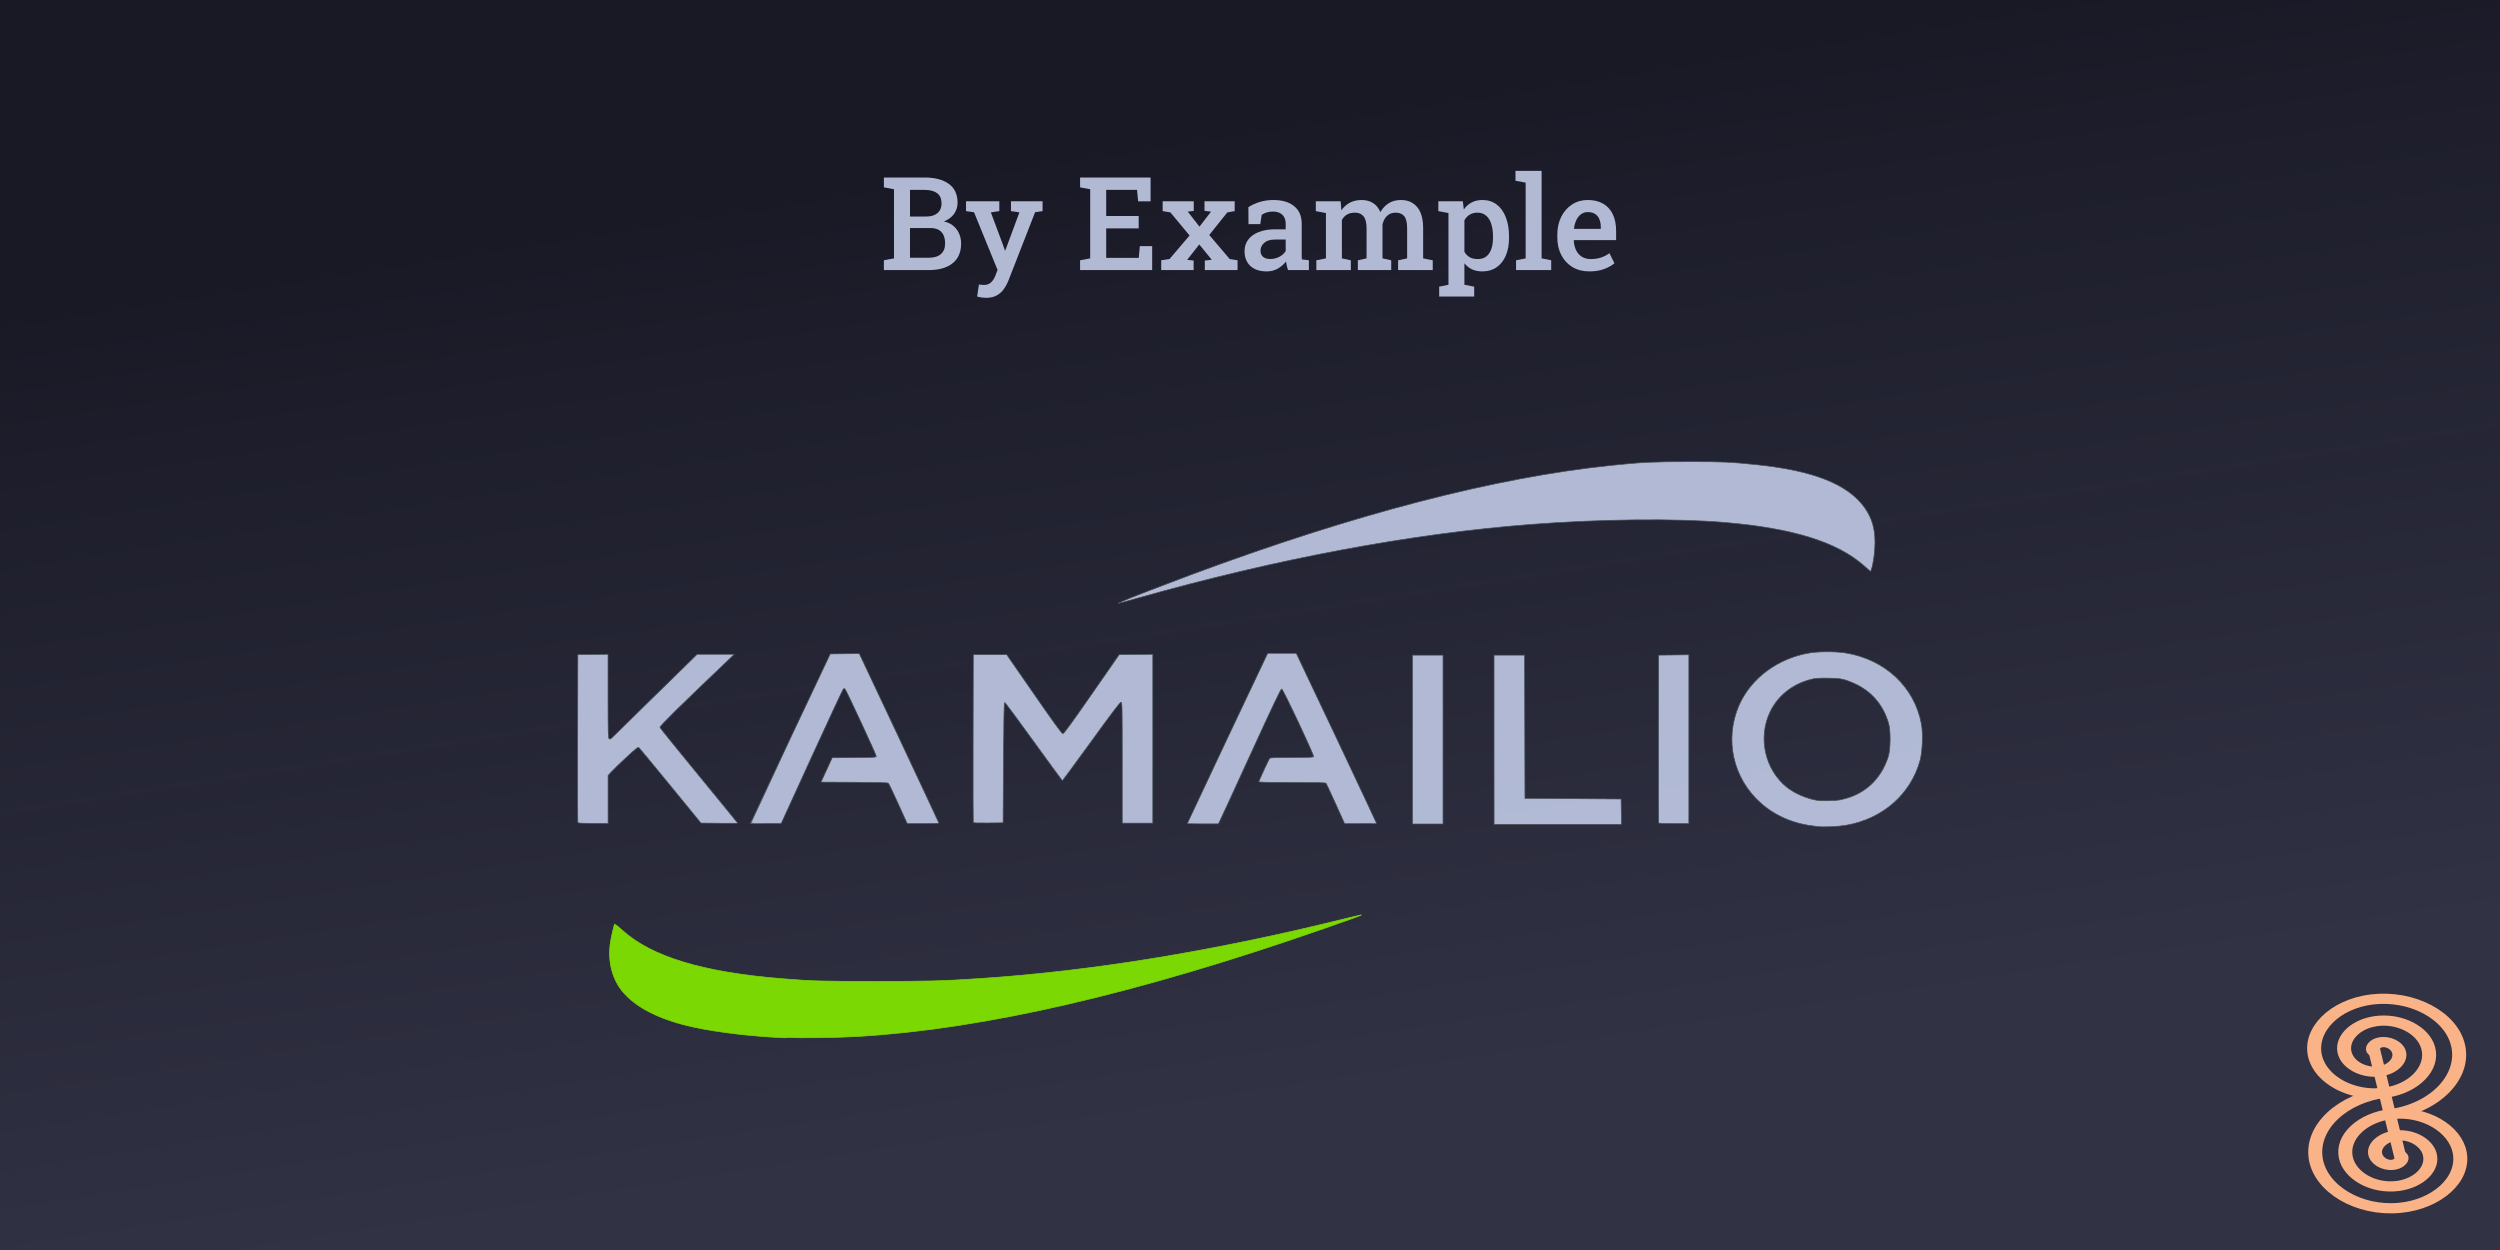
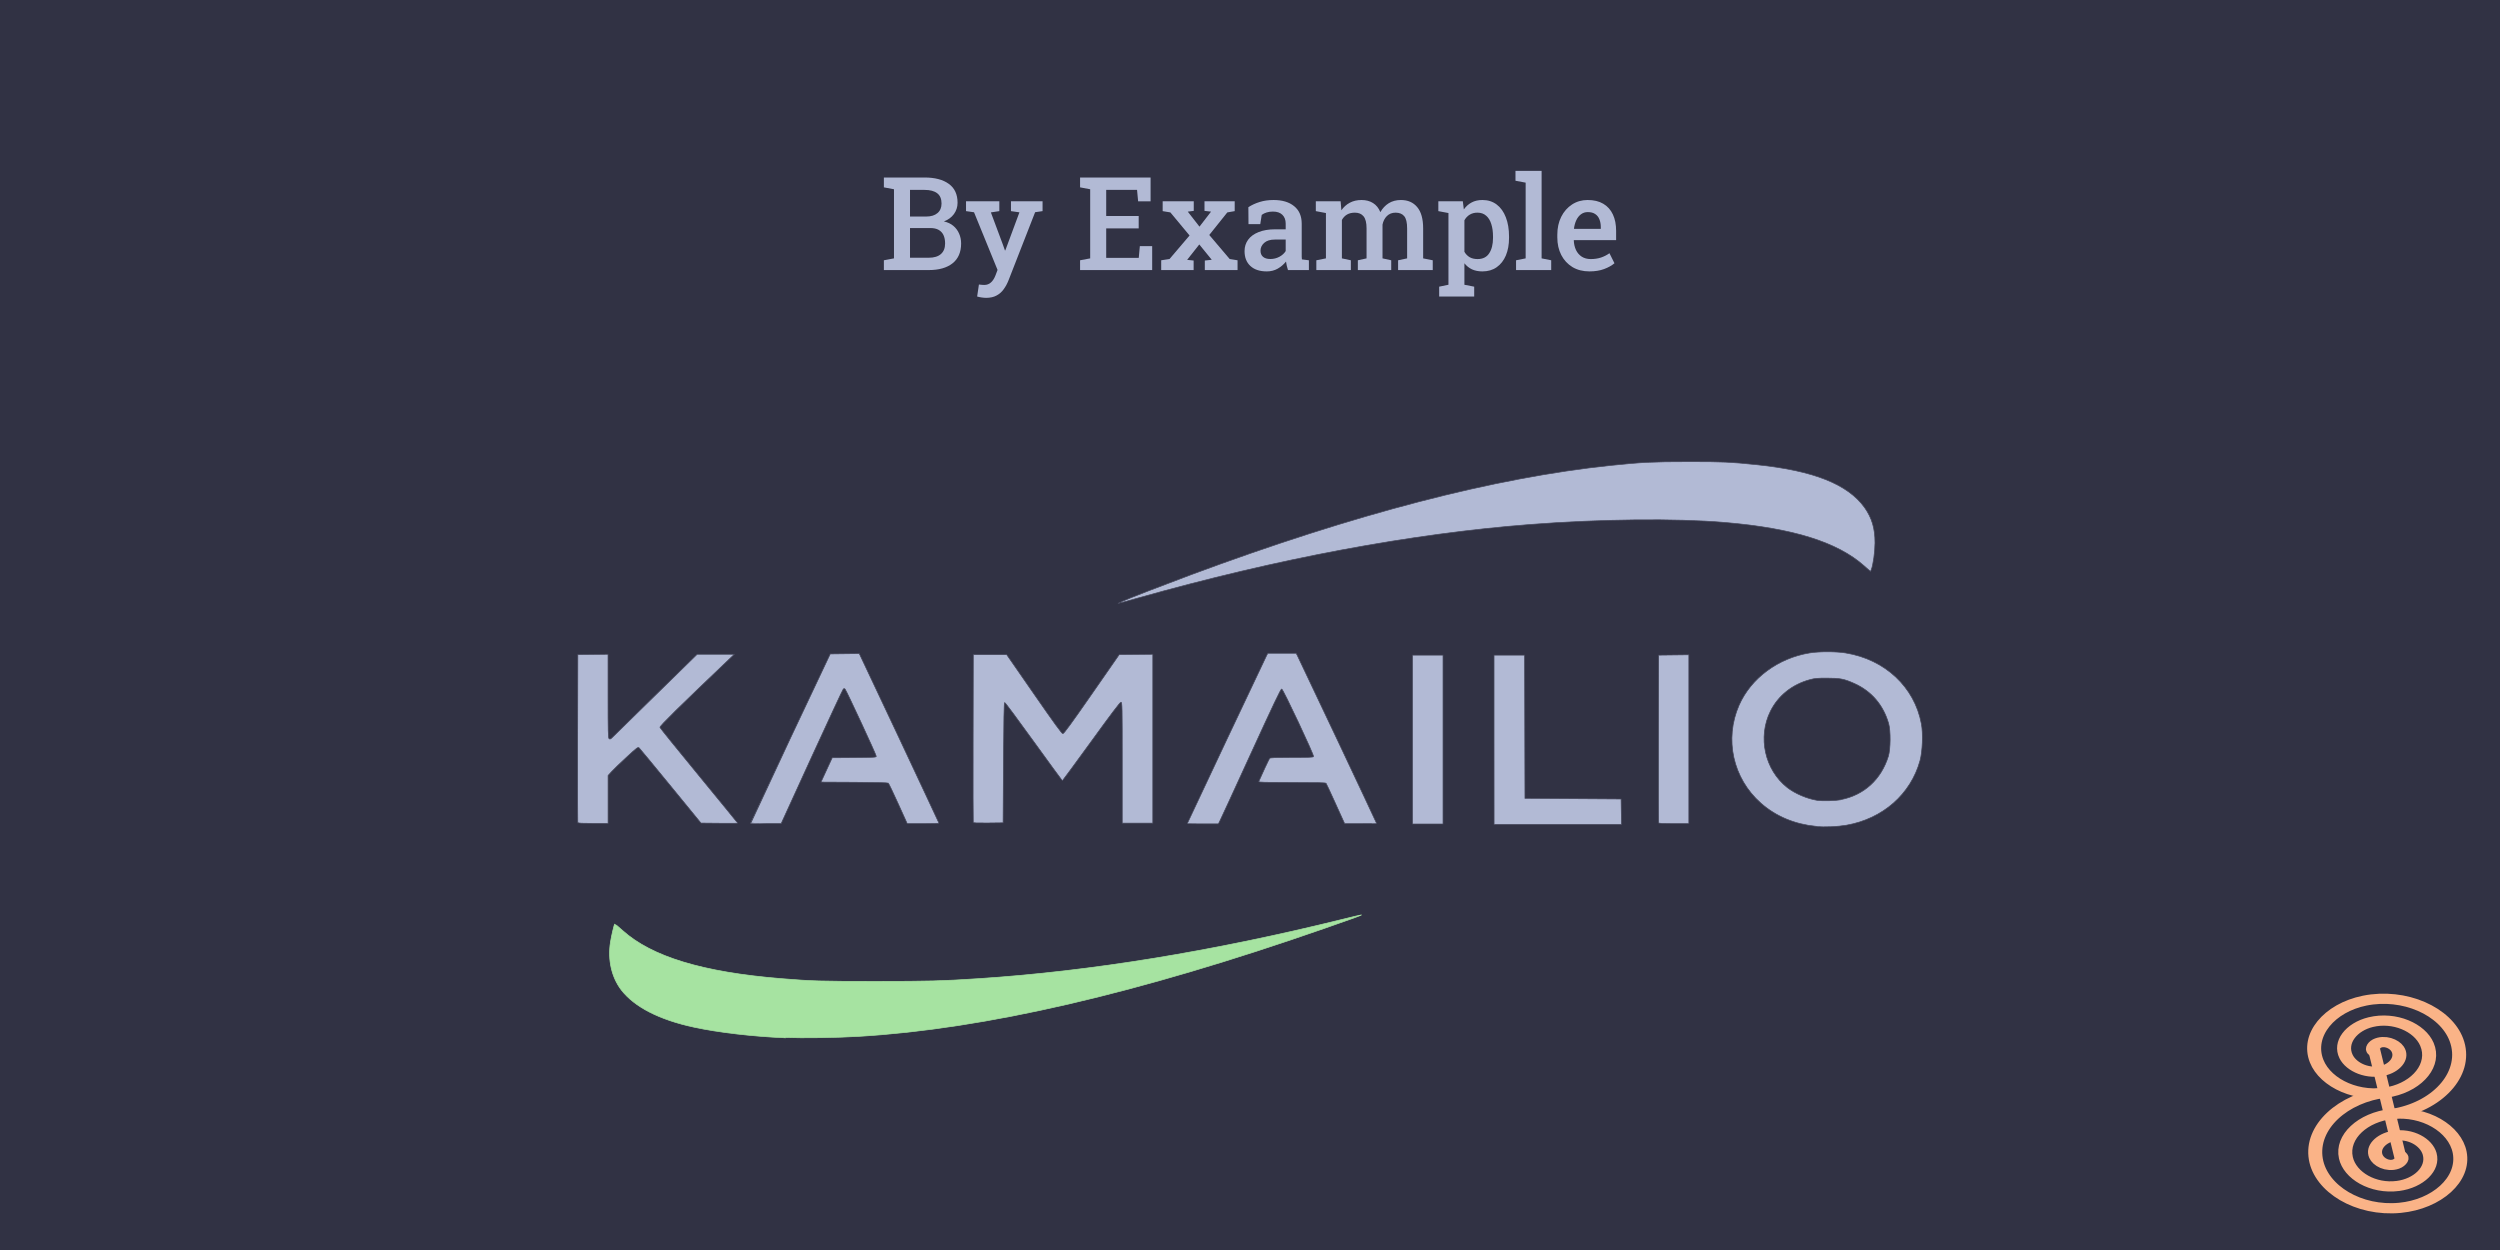
- <svg xmlns="http://www.w3.org/2000/svg" xmlns:xlink="http://www.w3.org/1999/xlink" width="1024" height="512" viewBox="0 0 1024 512" id="svg2" version="1.1">
+ <svg xmlns="http://www.w3.org/2000/svg" width="1024" height="512" viewBox="0 0 1024 512" id="svg2" version="1.1">
  <defs id="defs4">
-     <linearGradient id="linearGradient4542">
-       <stop style="stop-color:#ebedef;stop-opacity:1;" offset="0" id="stop4538" />
-       <stop style="stop-color:#ebedef;stop-opacity:0;" offset="1" id="stop4540" />
-     </linearGradient>
    <rect x="-53.125" y="1432.55" width="862.5" height="918.75" id="rect1298" />
-     <linearGradient id="linearGradient5741">
-       <stop style="stop-color:#313244;stop-opacity:1" offset="0" id="stop5743" />
-       <stop style="stop-color:#181825;stop-opacity:0.996" offset="1" id="stop5745" />
-     </linearGradient>
-     <linearGradient xlink:href="#linearGradient5741" id="linearGradient5747" x1="553.625" y1="989.862" x2="491.688" y2="591.425" gradientUnits="userSpaceOnUse" gradientTransform="translate(1.062557,-1.312378)" />
-     <linearGradient xlink:href="#linearGradient4542" id="linearGradient4544" x1="315.54" y1="637.812" x2="707.315" y2="637.812" gradientUnits="userSpaceOnUse" />
  </defs>
  <g style="display:inline" id="layer1" transform="translate(0,-540.3622)">
-     <rect style="opacity:1;fill:url(#linearGradient5747);fill-opacity:1;stroke:none;stroke-width:5;stroke-linecap:round;stroke-linejoin:round;stroke-miterlimit:4;stroke-dasharray:none;stroke-opacity:1" id="rect4164-4" width="1024" height="512" x="0" y="540.362" />
-     <flowRoot xml:space="preserve" id="flowRoot4235" style="font-style:normal;font-weight:normal;line-height:0.01%;font-family:sans-serif;letter-spacing:0px;word-spacing:0px;fill:#000000;fill-opacity:1;stroke:none;stroke-width:1px;stroke-linecap:butt;stroke-linejoin:miter;stroke-opacity:1" transform="matrix(0.9989634,0,0,0.9974429,361.3751,1.381783)">
+     <rect style="opacity:1;fill:#313244;fill-opacity:1;stroke:none;stroke-width:5;stroke-linecap:round;stroke-linejoin:round;stroke-miterlimit:4;stroke-dasharray:none;stroke-opacity:1" id="rect4164-4" width="1024" height="512" x="0" y="540.362" />
+     <flowRoot xml:space="preserve" id="flowRoot4235" style="font-style:normal;font-weight:normal;line-height:0.01%;font-family:sans-serif;letter-spacing:0px;word-spacing:0px;fill:#11111b;fill-opacity:1;stroke:none;stroke-width:1px;stroke-linecap:butt;stroke-linejoin:miter;stroke-opacity:1" transform="matrix(0.9989634,0,0,0.9974429,361.3751,1.381783)">
      <flowRegion id="flowRegion4237">
        <rect id="rect4239" width="218.75" height="14.062" x="150.781" y="642.969" />
      </flowRegion>
      <flowPara id="flowPara4241" style="font-size:10px;line-height:1.25"> </flowPara>
    </flowRoot>
    <g id="g939" style="stroke:#fab387;stroke-opacity:1" transform="matrix(0.1631649,0,0,0.1631657,894.0443,776.1178)">
      <path transform="matrix(-0.754511,0,0,-0.549522,1101.41,1279.467)" d="m 818.156,151.407 c 16.665,7.973 6.716,31.188 -4.317,38.904 -24.432,17.085 -56.677,0.43 -68.529,-23.727 -18.856,-38.431 5.729,-82.951 43.136,-98.155 C 840.469,47.285 897.929,80.282 916.226,130.975 939.866,196.471 898.273,267.105 834.271,288.381 755.351,314.616 671.435,264.342 647.24,187.016 618.353,94.696 677.355,-2.563 768.014,-29.64 873.721,-61.213 984.359,6.547 1014.296,110.543 1048.576,229.629 972.041,353.671 854.703,386.451 722.244,423.455 584.781,338.131 549.17,207.448 509.431,61.619 603.552,-89.276 747.582,-127.71 c 9.036,-2.411 18.19,-4.381 27.418,-5.902" id="path881-7" style="fill:none;fill-opacity:1;fill-rule:evenodd;stroke:#fab387;stroke-width:46.59;stroke-miterlimit:4;stroke-dasharray:none;stroke-opacity:1" />
-       <text transform="scale(1.006766,0.9932794)" id="text3340-3" y="1527.291" x="689.023" style="font-style:normal;font-weight:normal;font-size:12.09px;line-height:0%;font-family:sans-serif;letter-spacing:0px;word-spacing:0px;fill:#000000;fill-opacity:1;stroke:#fab387;stroke-width:30;stroke-linecap:butt;stroke-linejoin:miter;stroke-miterlimit:4;stroke-dasharray:none;stroke-opacity:1" xml:space="preserve">
+       <text transform="scale(1.006766,0.9932794)" id="text3340-3" y="1527.291" x="689.023" style="font-style:normal;font-weight:normal;font-size:12.09px;line-height:0%;font-family:sans-serif;letter-spacing:0px;word-spacing:0px;fill:#11111b;fill-opacity:1;stroke:#fab387;stroke-width:30;stroke-linecap:butt;stroke-linejoin:miter;stroke-miterlimit:4;stroke-dasharray:none;stroke-opacity:1" xml:space="preserve">
        <tspan style="font-size:39.958px;line-height:1.25;stroke:#fab387;stroke-width:30;stroke-miterlimit:4;stroke-dasharray:none;stroke-opacity:1" y="1527.291" x="689.023" id="tspan3342-6"> </tspan>
      </text>
      <path transform="matrix(0.754511,0,0,0.549522,1094.754,1224.256)" d="m -729.379,420.178 c 15.131,11.98 1.377,33.941 -11.812,40.296 -27.878,13.433 -58.409,-8.384 -66.912,-35.179 -13.306,-41.932 18.163,-83.597 58.546,-93.528 55.698,-13.697 109.024,27.941 120.144,81.912 14.294,69.383 -37.711,134.561 -105.279,146.759 -83.036,14.991 -160.156,-47.476 -173.375,-128.646 -15.744,-96.675 57.238,-185.787 152.012,-199.991 110.305,-16.531 211.442,66.998 226.607,175.379 17.341,123.931 -76.756,237.112 -198.746,253.222 -137.554,18.166 -262.794,-86.513 -279.838,-222.112 -18.395,-146.344 89.313,-280.992 233.033,-304.68" id="path881" style="fill:none;fill-opacity:1;fill-rule:evenodd;stroke:#fab387;stroke-width:46.59;stroke-miterlimit:4;stroke-dasharray:none;stroke-opacity:1" />
      <path id="path941" d="m 479.462,1186.029 68.025,279.063" style="fill:none;stroke:#fab387;stroke-width:30;stroke-linecap:butt;stroke-linejoin:miter;stroke-miterlimit:4;stroke-dasharray:none;stroke-opacity:1" />
    </g>
    <text xml:space="preserve" id="text1296" style="font-size:26.667px;line-height:1.25;font-family:Verdana;-inkscape-font-specification:Verdana;white-space:pre;shape-inside:url(#rect1298);" />
    <g id="g862" transform="translate(304.3461,-1172.214)">
      <g id="g860" transform="matrix(1.13,0,0,1.06,-373,1690)">
        <g id="g858" transform="matrix(0.264,0,0,0.261,-293,-481)">
-           <path id="path854" style="fill:#7cd803;stroke:#7cd803" d="m 2418,3461 c -43.5,-1.89 -91.9,-7.93 -125,-15.7 -47.4,-10.9 -81.8,-29.9 -99.8,-55 -13.4,-18.8 -18.9,-44.6 -15,-71 1.41,-9.57 5.01,-26.1 5.88,-26.9 0.15,-0.15 4.86,4.17 10.5,9.59 40.2,39 110,61.9 218,71.4 41.9,3.71 53.9,4.09 129,4.09 74.1,-0.01 91.9,-0.516 142,-4.06 154,-10.8 322,-40.4 500,-87.9 13.5,-3.6 25,-6.53 25.5,-6.5 1.73,0.071 -9.76,4.6 -50.5,19.9 -257,96.7 -467,149 -640,160 -29.3,1.91 -76.5,2.65 -101,1.58 z" />
-           <path id="path856" style="fill:#bac2de;fill-opacity:0.941;stroke:#445053" d="m 3834,3148 c -29.9,-3.16 -55.9,-14.9 -76.4,-34.5 -38.3,-36.6 -50.3,-94.6 -29.8,-145 16.3,-39.9 53.4,-69.6 96.8,-77.3 13,-2.31 36.3,-2.29 49.5,0.027 54.1,9.53 94.6,50.3 104,105 2.48,14.3 1.55,40.9 -1.91,54.5 -12.7,49.6 -51,86 -101,95.5 -11.6,2.22 -30.7,3.13 -41.5,1.98 z m 33.3,-39.6 c 31.8,-6.53 55.5,-29.8 65.4,-64.1 3.09,-10.7 3.3,-37.9 0.365,-48.8 -7.39,-27.4 -23.5,-47.6 -46.9,-59 -14.2,-6.84 -19.6,-8 -37.7,-8.02 -13.2,-0.016 -16.7,0.323 -23.3,2.24 -24.3,7.02 -43.7,23.7 -54.3,46.7 -17.7,38.4 -7.86,86.7 23,113 10.8,9.08 27.4,16.7 41.6,19.1 6.44,1.08 24.7,0.571 31.8,-0.892 z m -1734,34.3 c -0.262,-0.688 -0.36,-56.8 -0.219,-125 l 0.257,-124 41.5,-0.541 v 61.9 c 0,53.2 0.206,62.1 1.47,63.1 1.2,0.996 1.98,0.674 4.25,-1.77 1.53,-1.64 28.4,-30 59.7,-63.1 l 56.9,-60.1 h 51.1 l -7.05,7.25 c -68.5,70.4 -95.6,99 -95.1,101 0.257,0.982 24.4,33.2 53.6,71.5 29.2,38.3 53.1,69.9 53.1,70.2 0,0.3 -11.3,0.342 -25.2,0.195 l -25.2,-0.267 -41.5,-54.7 c -22.9,-30.1 -42.3,-55.5 -43.3,-56.5 -1.67,-1.67 -2.49,-1.02 -17.3,13.7 -8.57,8.51 -17.8,18.1 -20.5,21.3 l -4.9,5.8 v 70.9 h -20.5 c -15.5,0 -20.6,-0.306 -21,-1.25 z m 237,0.987 c 0,-0.144 24.7,-56.7 54.8,-126 l 54.8,-125 39.9,-0.54 54.7,125 c 30.1,68.9 54.7,126 54.7,126 0,0.412 -9.81,0.75 -21.8,0.75 h -21.8 l -12.4,-29.5 c -6.81,-16.2 -12.9,-30 -13.6,-30.5 -0.708,-0.588 -19.2,-1.07 -46.8,-1.23 l -45.6,-0.26 15.4,-36 30.2,-0.265 c 27.9,-0.244 30.3,-0.397 30.3,-2 0.02,-2.2 -40.9,-97.2 -42.7,-99.2 -1.18,-1.29 -1.51,-1.29 -2.69,0 -0.739,0.805 -20.2,45.9 -43.2,100 l -41.9,98.8 h -21.3 c -11.7,0 -21.3,-0.118 -21.3,-0.263 z m 306,-0.966 c -0.266,-0.699 -0.368,-56.8 -0.227,-125 l 0.257,-124 h 45.9 l 37.6,58.5 c 27.8,43.3 38.1,58.5 39.5,58.5 1.39,0 11.7,-15.2 39.6,-58.5 l 37.7,-58.5 46.2,-0.537 v 250 h -42 v -89.5 c 0,-85.2 -0.085,-89.5 -1.78,-89.5 -1.24,0 -13.5,17.5 -40.7,58 -21.4,31.9 -39.3,58 -39.7,58 -0.4,0 -18.2,-26.1 -39.5,-58 -21.3,-31.9 -39.2,-57.9 -39.8,-57.7 -0.745,0.248 -1.22,27.4 -1.57,89.3 l -0.5,88.9 -20.3,0.271 c -15.7,0.209 -20.4,-0.017 -20.8,-1 z m 294,0.729 c 0,-0.639 107,-245 109,-249 l 1.41,-2.75 h 38.9 l 1.41,2.75 c 1.89,3.67 109,248 109,249 0,0.28 -9.84,0.509 -21.9,0.509 h -21.9 l -2.02,-4.75 c -1.11,-2.61 -6.63,-15.8 -12.3,-29.2 -5.64,-13.5 -10.7,-25.1 -11.2,-25.8 -0.754,-0.968 -11.4,-1.25 -47,-1.25 -36.4,0 -45.9,-0.261 -45.5,-1.25 2.92,-7.51 14.2,-33.5 15,-34.5 0.753,-0.949 8.07,-1.25 30.4,-1.25 24.3,0 29.5,-0.243 29.9,-1.4 0.824,-2.15 -41.8,-100 -43.7,-100 -1.23,-0.237 -10.8,21.5 -42.9,97 -22.7,53.5 -41.9,98.5 -42.7,100 l -1.4,2.75 h -21 c -11.5,0 -21,-0.225 -21,-0.501 z m 309,-124 v -125 h 42 v 250 h -42 z m 112,0 v -125 h 42 l 0.254,106 0.255,106 132,1 0.272,18.8 0.272,18.8 h -175 z m 226,124 c -0.262,-0.688 -0.36,-56.8 -0.219,-125 l 0.257,-124 41.5,-0.541 v 250 h -20.5 c -15.5,0 -20.6,-0.306 -21,-1.25 z m -738,-328 c 10.6,-5.08 56.3,-24.1 95.6,-39.9 226,-90.5 417,-144 577,-162 42.6,-4.75 57.1,-5.51 106,-5.54 48.3,-0.03 57.2,0.399 94.2,4.53 78,8.71 125,28.9 148,63.4 10.1,15.5 14.4,31 14.3,52.5 -0.026,13.1 -2.56,32.7 -5.1,39.4 l -1.06,2.8 -8.96,-8.52 c -36.9,-35.2 -97.5,-55.5 -191,-64.1 -67.2,-6.18 -171,-5.03 -267,2.95 -164,13.7 -346,50.3 -539,109 -30.6,9.25 -30.6,9.25 -22.7,5.5 z" />
+           <path id="path854" style="fill:#a6e3a1;stroke:#a6e3a1" d="m 2418,3461 c -43.5,-1.89 -91.9,-7.93 -125,-15.7 -47.4,-10.9 -81.8,-29.9 -99.8,-55 -13.4,-18.8 -18.9,-44.6 -15,-71 1.41,-9.57 5.01,-26.1 5.88,-26.9 0.15,-0.15 4.86,4.17 10.5,9.59 40.2,39 110,61.9 218,71.4 41.9,3.71 53.9,4.09 129,4.09 74.1,-0.01 91.9,-0.516 142,-4.06 154,-10.8 322,-40.4 500,-87.9 13.5,-3.6 25,-6.53 25.5,-6.5 1.73,0.071 -9.76,4.6 -50.5,19.9 -257,96.7 -467,149 -640,160 -29.3,1.91 -76.5,2.65 -101,1.58 z" />
+           <path id="path856" style="fill:#bac2de;fill-opacity:0.941;stroke:#45475a" d="m 3834,3148 c -29.9,-3.16 -55.9,-14.9 -76.4,-34.5 -38.3,-36.6 -50.3,-94.6 -29.8,-145 16.3,-39.9 53.4,-69.6 96.8,-77.3 13,-2.31 36.3,-2.29 49.5,0.027 54.1,9.53 94.6,50.3 104,105 2.48,14.3 1.55,40.9 -1.91,54.5 -12.7,49.6 -51,86 -101,95.5 -11.6,2.22 -30.7,3.13 -41.5,1.98 z m 33.3,-39.6 c 31.8,-6.53 55.5,-29.8 65.4,-64.1 3.09,-10.7 3.3,-37.9 0.365,-48.8 -7.39,-27.4 -23.5,-47.6 -46.9,-59 -14.2,-6.84 -19.6,-8 -37.7,-8.02 -13.2,-0.016 -16.7,0.323 -23.3,2.24 -24.3,7.02 -43.7,23.7 -54.3,46.7 -17.7,38.4 -7.86,86.7 23,113 10.8,9.08 27.4,16.7 41.6,19.1 6.44,1.08 24.7,0.571 31.8,-0.892 z m -1734,34.3 c -0.262,-0.688 -0.36,-56.8 -0.219,-125 l 0.257,-124 41.5,-0.541 v 61.9 c 0,53.2 0.206,62.1 1.47,63.1 1.2,0.996 1.98,0.674 4.25,-1.77 1.53,-1.64 28.4,-30 59.7,-63.1 l 56.9,-60.1 h 51.1 l -7.05,7.25 c -68.5,70.4 -95.6,99 -95.1,101 0.257,0.982 24.4,33.2 53.6,71.5 29.2,38.3 53.1,69.9 53.1,70.2 0,0.3 -11.3,0.342 -25.2,0.195 l -25.2,-0.267 -41.5,-54.7 c -22.9,-30.1 -42.3,-55.5 -43.3,-56.5 -1.67,-1.67 -2.49,-1.02 -17.3,13.7 -8.57,8.51 -17.8,18.1 -20.5,21.3 l -4.9,5.8 v 70.9 h -20.5 c -15.5,0 -20.6,-0.306 -21,-1.25 z m 237,0.987 c 0,-0.144 24.7,-56.7 54.8,-126 l 54.8,-125 39.9,-0.54 54.7,125 c 30.1,68.9 54.7,126 54.7,126 0,0.412 -9.81,0.75 -21.8,0.75 h -21.8 l -12.4,-29.5 c -6.81,-16.2 -12.9,-30 -13.6,-30.5 -0.708,-0.588 -19.2,-1.07 -46.8,-1.23 l -45.6,-0.26 15.4,-36 30.2,-0.265 c 27.9,-0.244 30.3,-0.397 30.3,-2 0.02,-2.2 -40.9,-97.2 -42.7,-99.2 -1.18,-1.29 -1.51,-1.29 -2.69,0 -0.739,0.805 -20.2,45.9 -43.2,100 l -41.9,98.8 h -21.3 c -11.7,0 -21.3,-0.118 -21.3,-0.263 z m 306,-0.966 c -0.266,-0.699 -0.368,-56.8 -0.227,-125 l 0.257,-124 h 45.9 l 37.6,58.5 c 27.8,43.3 38.1,58.5 39.5,58.5 1.39,0 11.7,-15.2 39.6,-58.5 l 37.7,-58.5 46.2,-0.537 v 250 h -42 v -89.5 c 0,-85.2 -0.085,-89.5 -1.78,-89.5 -1.24,0 -13.5,17.5 -40.7,58 -21.4,31.9 -39.3,58 -39.7,58 -0.4,0 -18.2,-26.1 -39.5,-58 -21.3,-31.9 -39.2,-57.9 -39.8,-57.7 -0.745,0.248 -1.22,27.4 -1.57,89.3 l -0.5,88.9 -20.3,0.271 c -15.7,0.209 -20.4,-0.017 -20.8,-1 z m 294,0.729 c 0,-0.639 107,-245 109,-249 l 1.41,-2.75 h 38.9 l 1.41,2.75 c 1.89,3.67 109,248 109,249 0,0.28 -9.84,0.509 -21.9,0.509 h -21.9 l -2.02,-4.75 c -1.11,-2.61 -6.63,-15.8 -12.3,-29.2 -5.64,-13.5 -10.7,-25.1 -11.2,-25.8 -0.754,-0.968 -11.4,-1.25 -47,-1.25 -36.4,0 -45.9,-0.261 -45.5,-1.25 2.92,-7.51 14.2,-33.5 15,-34.5 0.753,-0.949 8.07,-1.25 30.4,-1.25 24.3,0 29.5,-0.243 29.9,-1.4 0.824,-2.15 -41.8,-100 -43.7,-100 -1.23,-0.237 -10.8,21.5 -42.9,97 -22.7,53.5 -41.9,98.5 -42.7,100 l -1.4,2.75 h -21 c -11.5,0 -21,-0.225 -21,-0.501 z m 309,-124 v -125 h 42 v 250 h -42 z m 112,0 v -125 h 42 l 0.254,106 0.255,106 132,1 0.272,18.8 0.272,18.8 h -175 z m 226,124 c -0.262,-0.688 -0.36,-56.8 -0.219,-125 l 0.257,-124 41.5,-0.541 v 250 h -20.5 c -15.5,0 -20.6,-0.306 -21,-1.25 z m -738,-328 c 10.6,-5.08 56.3,-24.1 95.6,-39.9 226,-90.5 417,-144 577,-162 42.6,-4.75 57.1,-5.51 106,-5.54 48.3,-0.03 57.2,0.399 94.2,4.53 78,8.71 125,28.9 148,63.4 10.1,15.5 14.4,31 14.3,52.5 -0.026,13.1 -2.56,32.7 -5.1,39.4 l -1.06,2.8 -8.96,-8.52 c -36.9,-35.2 -97.5,-55.5 -191,-64.1 -67.2,-6.18 -171,-5.03 -267,2.95 -164,13.7 -346,50.3 -539,109 -30.6,9.25 -30.6,9.25 -22.7,5.5 z" />
        </g>
      </g>
    </g>
    <g transform="translate(-8.9648438e-6)" aria-label="By Example" style="font-style:normal;font-variant:normal;font-weight:normal;font-stretch:normal;font-size:13.333px;line-height:1.25;font-family:Georgia;-inkscape-font-specification:Georgia;letter-spacing:0px;word-spacing:0px;fill:#bac2de;fill-opacity:0.941;stroke:none" id="text1325-4">
      <path d="m 362.035,650.982 v -4.01 l 4.141,-0.781 v -28.307 l -4.141,-0.781 v -4.036 h 4.141 12.5 q 6.38,0 9.948,2.604 3.594,2.578 3.594,7.734 0,2.578 -1.484,4.635 -1.484,2.031 -4.115,3.021 2.292,0.495 3.854,1.797 1.562,1.302 2.37,3.177 0.833,1.849 0.833,4.062 0,5.339 -3.516,8.125 -3.49,2.76 -9.74,2.76 z m 10.703,-5.052 h 7.682 q 3.229,0 4.948,-1.484 1.745,-1.51 1.745,-4.349 0,-2.005 -0.651,-3.411 -0.651,-1.406 -1.979,-2.161 -1.328,-0.755 -3.411,-0.755 h -8.333 z m 0,-16.875 h 6.667 q 2.917,0 4.583,-1.406 1.667,-1.406 1.667,-3.932 0,-2.839 -1.771,-4.193 -1.771,-1.38 -5.208,-1.38 h -5.938 z" style="font-style:normal;font-variant:normal;font-weight:500;font-stretch:normal;font-size:53.333px;font-family:'Roboto Slab';-inkscape-font-specification:'Roboto Slab Medium';fill:#bac2de;fill-opacity:0.941" id="path1313" />
      <path d="m 403.936,662.362 q -0.807,0 -1.875,-0.156 -1.042,-0.156 -1.823,-0.391 l 0.729,-4.922 q 0.469,0.078 1.12,0.13 0.677,0.052 1.068,0.052 1.641,0 2.76,-1.042 1.12,-1.016 1.823,-2.839 l 0.859,-2.266 -9.635,-23.62 -3.281,-0.469 v -4.036 h 13.646 v 4.036 l -3.464,0.521 4.896,13.125 0.859,2.448 h 0.156 l 5.781,-15.599 -3.464,-0.495 v -4.036 h 12.943 v 4.036 l -3.047,0.443 -10.911,27.943 q -0.781,1.979 -1.953,3.594 -1.146,1.641 -2.917,2.578 -1.745,0.964 -4.271,0.964 z" style="font-style:normal;font-variant:normal;font-weight:500;font-stretch:normal;font-size:53.333px;font-family:'Roboto Slab';-inkscape-font-specification:'Roboto Slab Medium';fill:#bac2de;fill-opacity:0.941" id="path1315" />
      <path d="m 442.4,650.982 v -4.01 l 4.141,-0.781 v -28.307 l -4.141,-0.781 v -4.036 h 28.88 v 9.766 h -5.104 l -0.443,-4.714 h -12.63 v 10.729 h 13.307 v 5.078 h -13.307 v 12.057 h 13.333 l 0.443,-4.818 h 5.052 v 9.818 z" style="font-style:normal;font-variant:normal;font-weight:500;font-stretch:normal;font-size:53.333px;font-family:'Roboto Slab';-inkscape-font-specification:'Roboto Slab Medium';fill:#bac2de;fill-opacity:0.941" id="path1317" />
      <path d="m 475.629,650.982 v -4.01 l 3.411,-0.521 8.203,-9.635 -7.865,-9.453 -3.151,-0.521 v -4.036 h 12.734 v 3.932 l -2.448,0.312 4.792,6.146 4.74,-6.146 -2.682,-0.312 v -3.932 h 12.37 v 4.036 l -3.021,0.521 -7.396,9.245 8.359,9.844 3.229,0.521 v 4.01 h -13.411 v -3.906 l 2.839,-0.312 -5.104,-6.276 -4.974,6.302 2.656,0.286 v 3.906 z" style="font-style:normal;font-variant:normal;font-weight:500;font-stretch:normal;font-size:53.333px;font-family:'Roboto Slab';-inkscape-font-specification:'Roboto Slab Medium';fill:#bac2de;fill-opacity:0.941" id="path1319" />
      <path d="m 518.858,651.529 q -4.297,0 -6.693,-2.214 -2.396,-2.214 -2.396,-6.094 0,-2.656 1.458,-4.661 1.458,-2.005 4.271,-3.125 2.812,-1.146 6.823,-1.146 h 4.297 v -2.37 q 0,-2.24 -1.354,-3.568 -1.328,-1.328 -3.88,-1.328 -1.458,0 -2.578,0.365 -1.12,0.339 -2.005,0.99 l -0.599,3.802 h -4.818 l -0.052,-6.953 q 2.083,-1.354 4.635,-2.135 2.552,-0.807 5.677,-0.807 5.365,0 8.438,2.526 3.099,2.5 3.099,7.188 v 12.422 q 0,0.573 0,1.12 0.026,0.547 0.078,1.068 l 2.865,0.365 v 4.01 h -8.568 q -0.26,-0.911 -0.495,-1.771 -0.208,-0.859 -0.312,-1.719 -1.406,1.771 -3.411,2.917 -1.979,1.12 -4.479,1.12 z m 1.484,-5.078 q 1.979,0 3.698,-0.911 1.719,-0.938 2.578,-2.344 v -4.714 h -4.375 q -2.943,0 -4.453,1.38 -1.484,1.354 -1.484,3.177 0,1.641 1.042,2.526 1.042,0.885 2.995,0.885 z" style="font-style:normal;font-variant:normal;font-weight:500;font-stretch:normal;font-size:53.333px;font-family:'Roboto Slab';-inkscape-font-specification:'Roboto Slab Medium';fill:#bac2de;fill-opacity:0.941" id="path1321" />
      <path d="m 539.171,650.982 v -4.01 l 3.932,-0.781 v -18.568 l -4.141,-0.781 v -4.036 h 10.156 l 0.312,3.698 q 1.38,-2.005 3.438,-3.099 2.083,-1.12 4.818,-1.12 2.76,0 4.714,1.25 1.979,1.224 2.995,3.724 1.302,-2.318 3.411,-3.646 2.135,-1.328 5,-1.328 4.245,0 6.667,2.891 2.448,2.891 2.448,8.75 v 12.266 l 3.932,0.781 v 4.01 h -14.193 v -4.01 l 3.698,-0.781 V 633.899 q 0,-3.568 -1.198,-5 -1.198,-1.432 -3.516,-1.432 -2.161,0 -3.568,1.38 -1.38,1.38 -1.797,3.516 v 13.828 l 3.568,0.781 v 4.01 h -13.672 v -4.01 l 3.568,-0.781 V 633.899 q 0,-3.438 -1.224,-4.922 -1.224,-1.51 -3.542,-1.51 -1.927,0 -3.255,0.781 -1.302,0.781 -2.083,2.214 v 15.729 l 3.672,0.781 v 4.01 z" style="font-style:normal;font-variant:normal;font-weight:500;font-stretch:normal;font-size:53.333px;font-family:'Roboto Slab';-inkscape-font-specification:'Roboto Slab Medium';fill:#bac2de;fill-opacity:0.941" id="path1323" />
      <path d="m 589.483,661.815 v -4.036 l 3.802,-0.781 v -29.375 l -4.141,-0.781 v -4.036 h 10.026 l 0.417,3.333 q 1.302,-1.849 3.177,-2.839 1.875,-1.016 4.427,-1.016 3.438,0 5.885,1.875 2.448,1.875 3.724,5.234 1.302,3.359 1.302,7.865 v 0.547 q 0,4.115 -1.302,7.214 -1.302,3.073 -3.75,4.792 -2.422,1.719 -5.859,1.719 -2.422,0 -4.245,-0.833 -1.823,-0.859 -3.125,-2.5 v 8.802 l 4.01,0.781 v 4.036 z m 15.729,-15.339 q 3.229,0 4.766,-2.37 1.562,-2.396 1.562,-6.302 v -0.547 q 0,-2.917 -0.703,-5.104 -0.677,-2.214 -2.109,-3.438 -1.406,-1.25 -3.568,-1.25 -1.823,0 -3.177,0.833 -1.328,0.807 -2.161,2.292 v 12.917 q 0.833,1.432 2.161,2.214 1.328,0.755 3.229,0.755 z" style="font-style:normal;font-variant:normal;font-weight:500;font-stretch:normal;font-size:53.333px;font-family:'Roboto Slab';-inkscape-font-specification:'Roboto Slab Medium';fill:#bac2de;fill-opacity:0.941" id="path1325" />
      <path d="m 620.975,650.982 v -4.01 l 3.932,-0.781 v -31.016 l -4.167,-0.781 v -4.036 h 10.703 v 35.833 l 3.932,0.781 v 4.01 z" style="font-style:normal;font-variant:normal;font-weight:500;font-stretch:normal;font-size:53.333px;font-family:'Roboto Slab';-inkscape-font-specification:'Roboto Slab Medium';fill:#bac2de;fill-opacity:0.941" id="path1327" />
      <path d="m 651.027,651.529 q -3.984,0 -6.953,-1.771 -2.943,-1.797 -4.583,-4.948 -1.615,-3.151 -1.615,-7.214 v -1.094 q 0,-4.115 1.589,-7.318 1.615,-3.229 4.427,-5.052 2.812,-1.849 6.406,-1.849 3.828,0 6.406,1.536 2.604,1.536 3.932,4.375 1.328,2.812 1.328,6.771 v 3.75 h -17.292 l -0.052,0.13 q 0.104,2.214 0.911,3.932 0.833,1.719 2.344,2.708 1.536,0.99 3.724,0.99 2.292,0 4.167,-0.625 1.875,-0.625 3.464,-1.771 l 2.057,4.115 q -1.667,1.406 -4.245,2.37 -2.578,0.964 -6.016,0.964 z m -6.25,-17.422 h 10.911 v -0.677 q 0,-1.849 -0.573,-3.229 -0.547,-1.406 -1.745,-2.188 -1.172,-0.781 -2.995,-0.781 -1.589,0 -2.786,0.885 -1.198,0.885 -1.927,2.422 -0.703,1.51 -0.964,3.438 z" style="font-style:normal;font-variant:normal;font-weight:500;font-stretch:normal;font-size:53.333px;font-family:'Roboto Slab';-inkscape-font-specification:'Roboto Slab Medium';fill:#bac2de;fill-opacity:0.941" id="path1329" />
    </g>
  </g>
-   <style id="style838" type="text/css">.st0{fill:#0091E2;}</style>
+   <style id="style838" type="text/css">.st0{fill:#74c7ec;}</style>
</svg>
